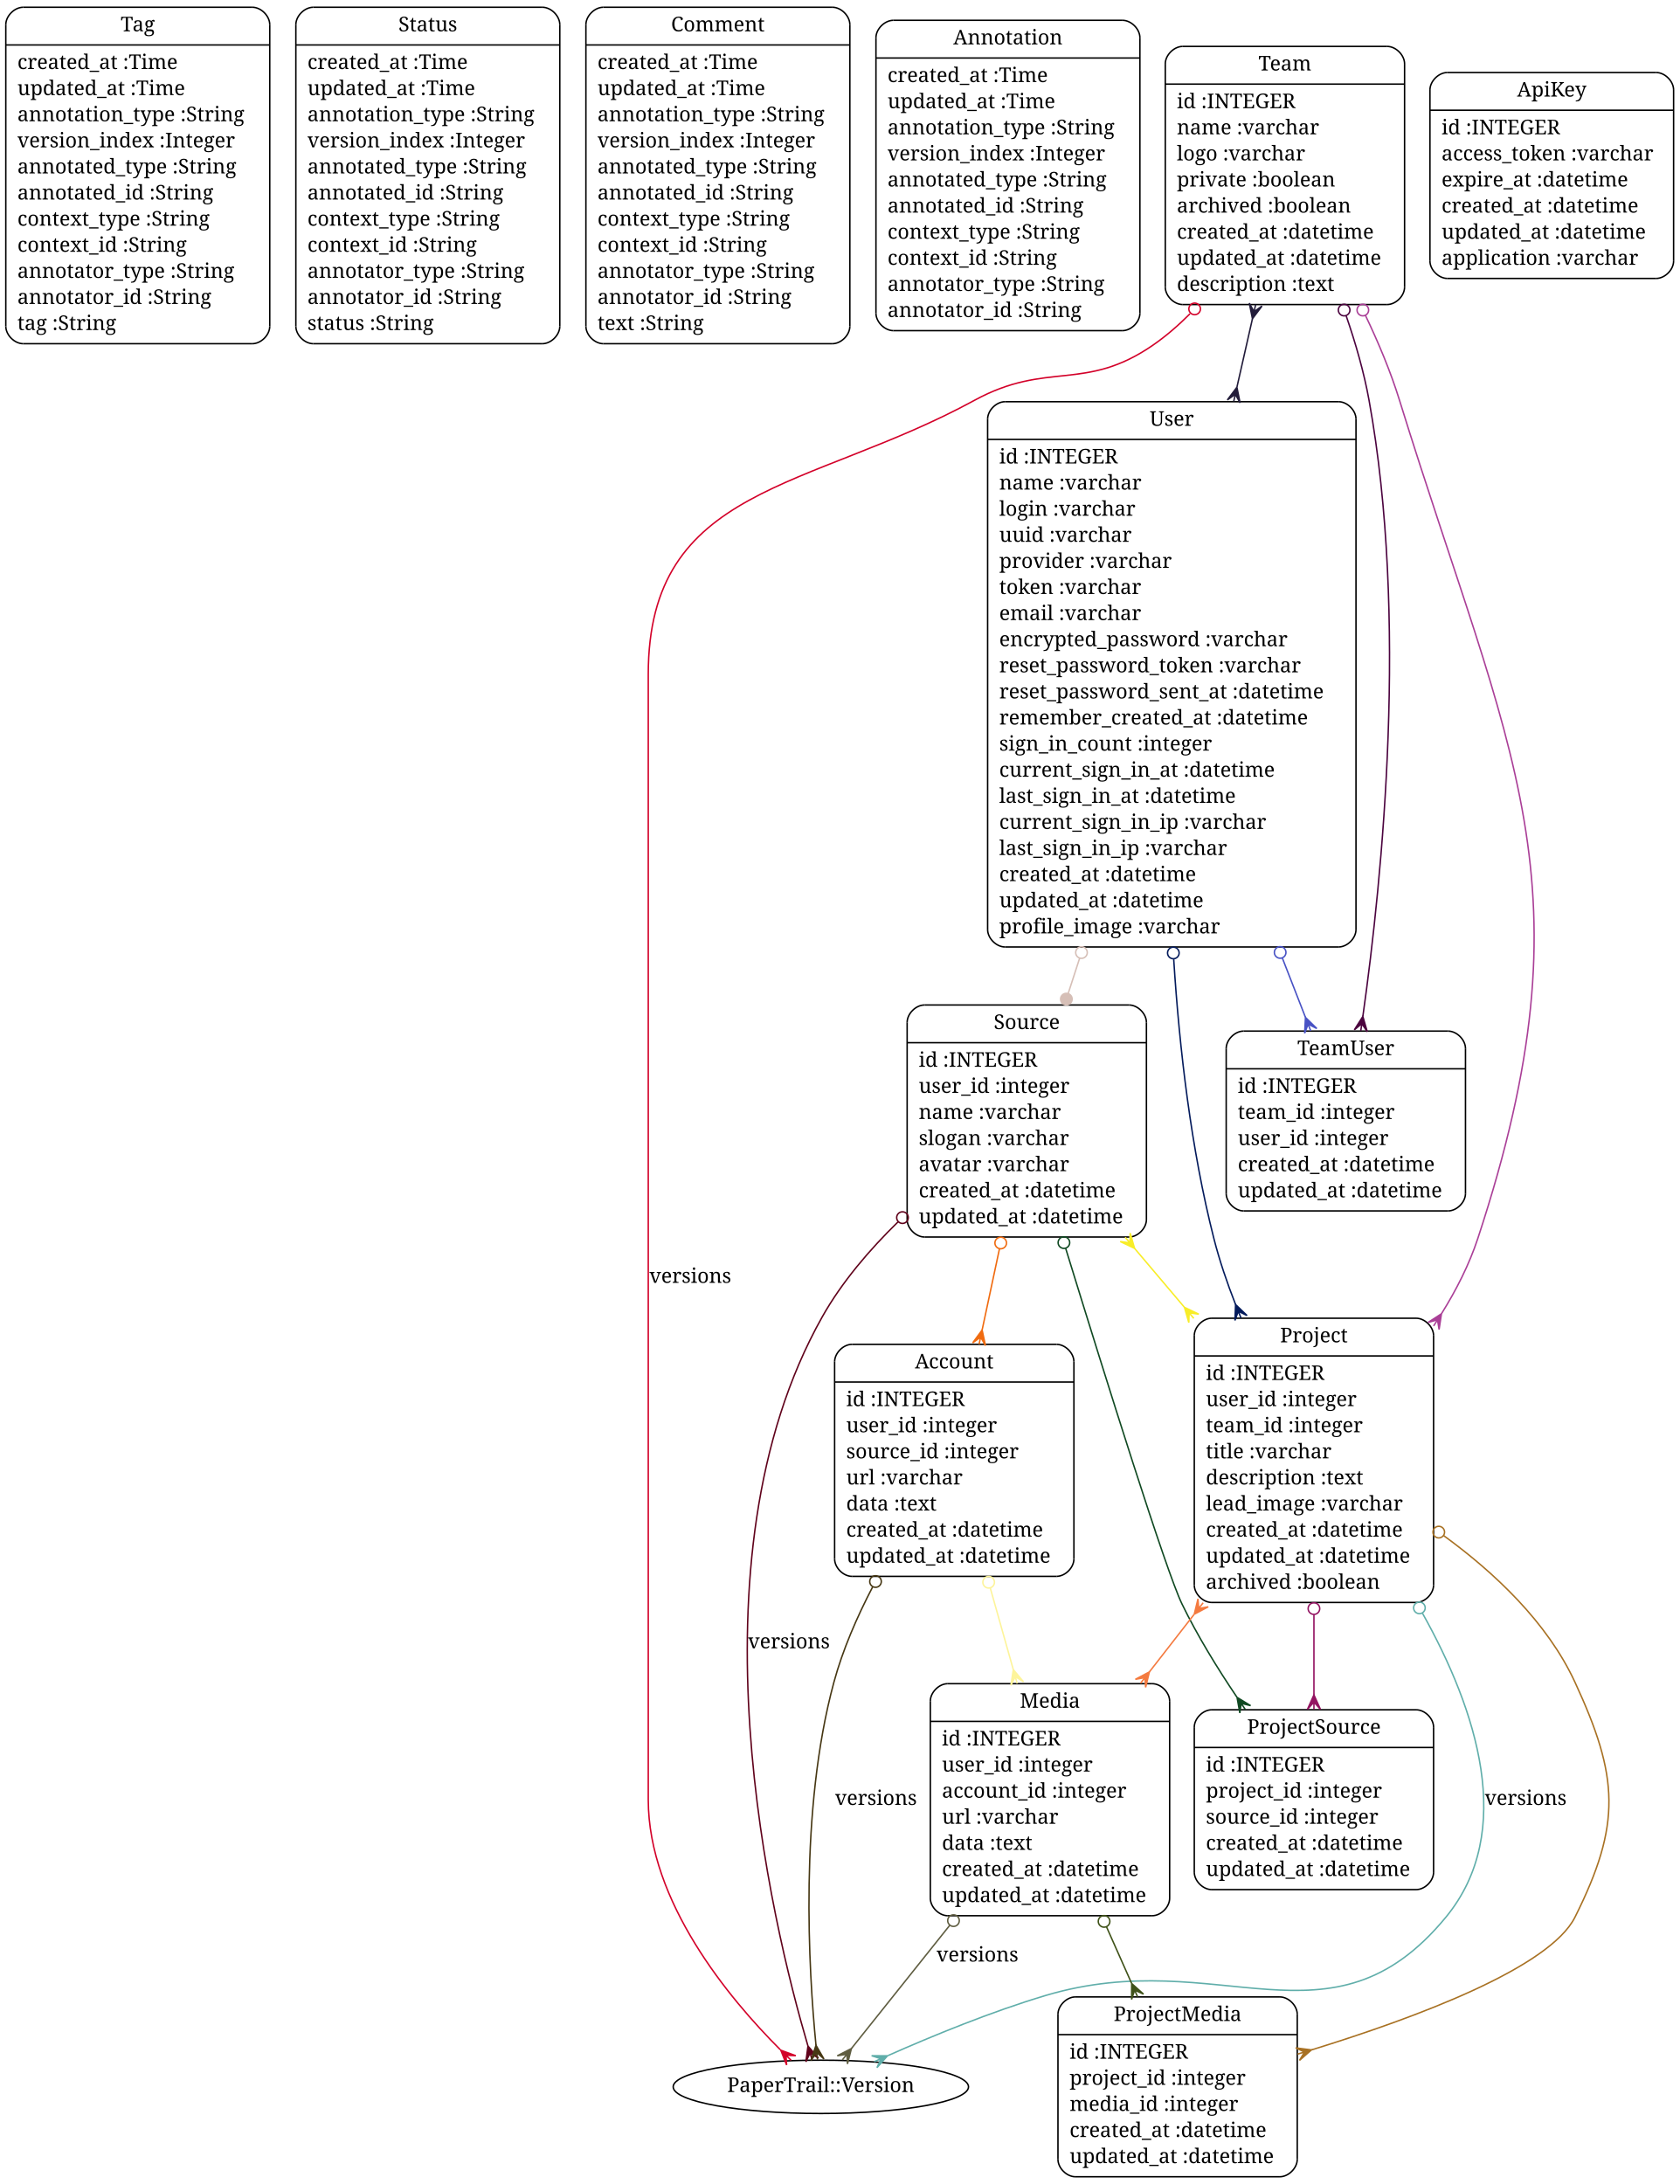
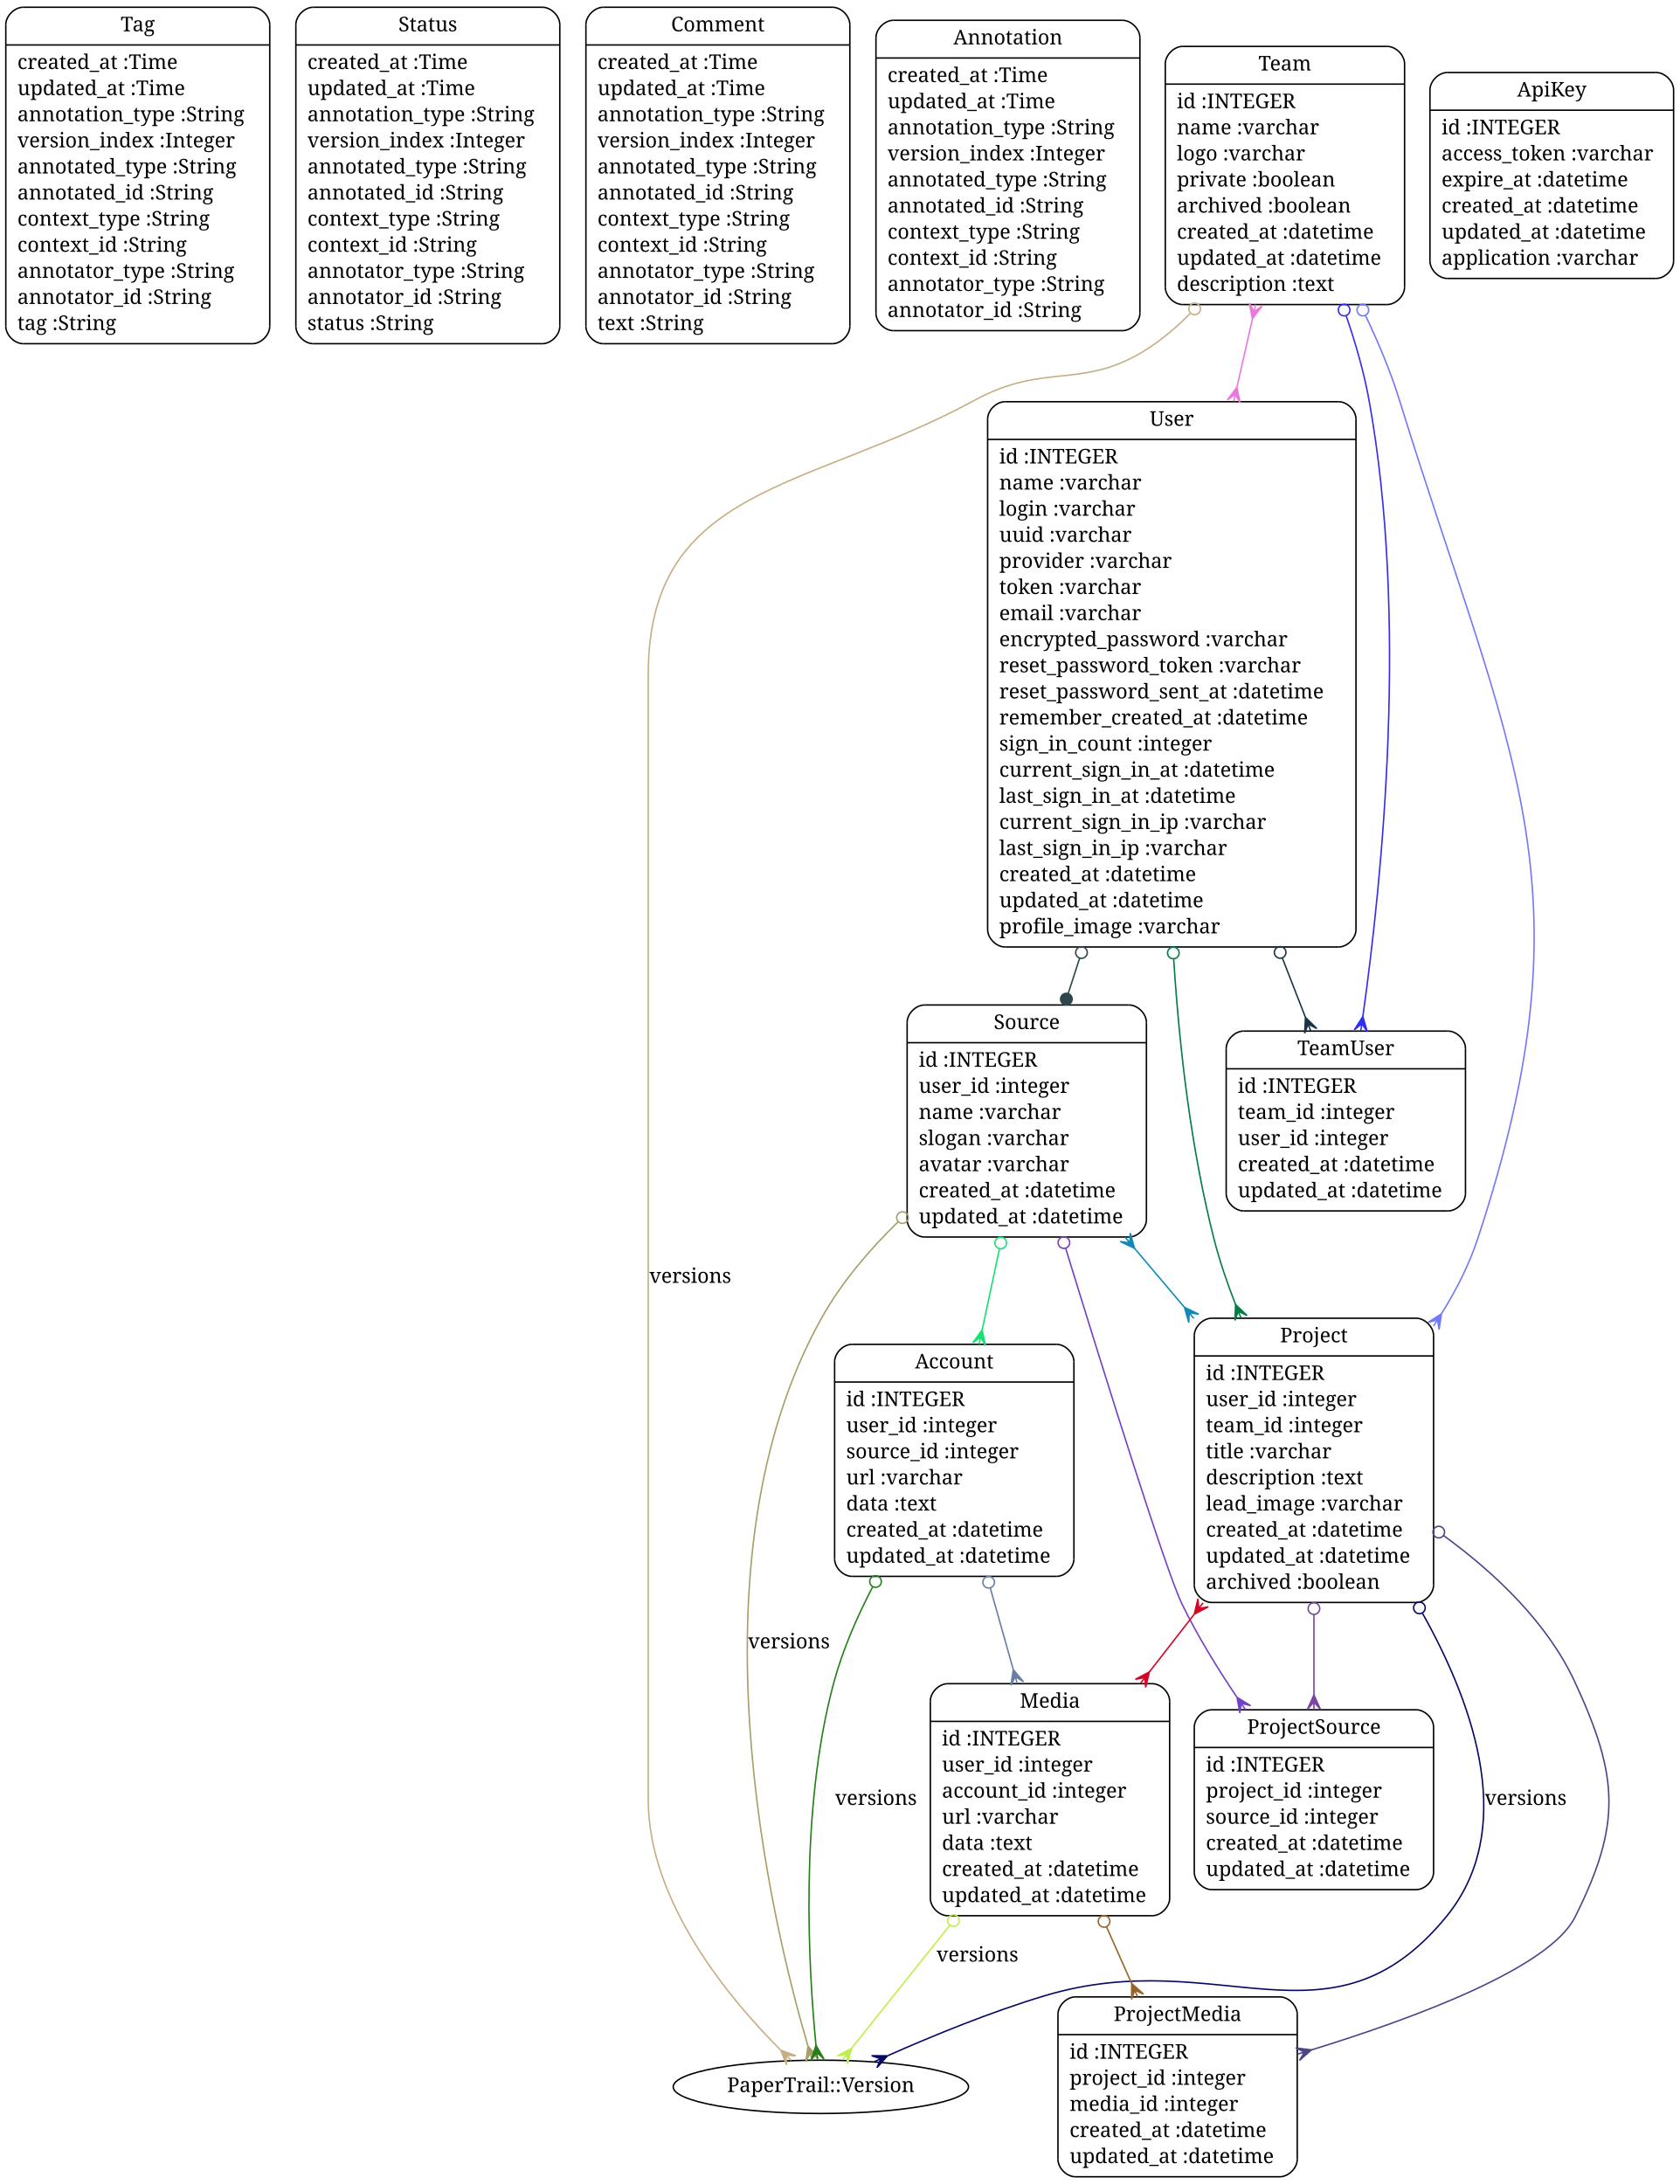
<svg xmlns="http://www.w3.org/2000/svg" width="1158pt" height="1506pt" viewBox="0.00 0.00 1158.00 1506.00">
  <g id="graph1" class="graph" transform="scale(1 1) rotate(0) translate(4 1502)">
    <polygon fill="none" stroke="none" points="-4,5 -4,-1502 1155,-1502 1155,5 -4,5" />
    <g id="node1" class="node">
      <polyline fill="none" stroke="black" points="12,-1265 170,-1265 " />
      <path fill="none" stroke="black" d="M170,-1265C176,-1265 182,-1271 182,-1277" />
      <polyline fill="none" stroke="black" points="182,-1277 182,-1485 " />
      <path fill="none" stroke="black" d="M182,-1485C182,-1491 176,-1497 170,-1497" />
      <polyline fill="none" stroke="black" points="170,-1497 12,-1497 " />
      <path fill="none" stroke="black" d="M12,-1497C6,-1497 0,-1491 0,-1485" />
      <polyline fill="none" stroke="black" points="0,-1485 0,-1277 " />
      <path fill="none" stroke="black" d="M0,-1277C0,-1271 6,-1265 12,-1265" />
      <text text-anchor="middle" x="91" y="-1480.4" font-family="Times Roman,serif" font-size="14.00">Tag</text>
      <polyline fill="none" stroke="black" points="0,-1471 182,-1471 " />
      <text text-anchor="start" x="8" y="-1454.4" font-family="Times Roman,serif" font-size="14.00">created_at :Time</text>
      <text text-anchor="start" x="8" y="-1436.4" font-family="Times Roman,serif" font-size="14.00">updated_at :Time</text>
      <text text-anchor="start" x="8" y="-1418.4" font-family="Times Roman,serif" font-size="14.00">annotation_type :String</text>
      <text text-anchor="start" x="8" y="-1400.4" font-family="Times Roman,serif" font-size="14.00">version_index :Integer</text>
      <text text-anchor="start" x="8" y="-1382.4" font-family="Times Roman,serif" font-size="14.00">annotated_type :String</text>
      <text text-anchor="start" x="8" y="-1364.4" font-family="Times Roman,serif" font-size="14.00">annotated_id :String</text>
      <text text-anchor="start" x="8" y="-1346.4" font-family="Times Roman,serif" font-size="14.00">context_type :String</text>
      <text text-anchor="start" x="8" y="-1328.4" font-family="Times Roman,serif" font-size="14.00">context_id :String</text>
      <text text-anchor="start" x="8" y="-1310.4" font-family="Times Roman,serif" font-size="14.00">annotator_type :String</text>
      <text text-anchor="start" x="8" y="-1292.4" font-family="Times Roman,serif" font-size="14.00">annotator_id :String</text>
      <text text-anchor="start" x="8" y="-1274.4" font-family="Times Roman,serif" font-size="14.00">tag :String</text>
    </g>
    <g id="node2" class="node">
      <polyline fill="none" stroke="black" points="212,-1265 370,-1265 " />
      <path fill="none" stroke="black" d="M370,-1265C376,-1265 382,-1271 382,-1277" />
      <polyline fill="none" stroke="black" points="382,-1277 382,-1485 " />
      <path fill="none" stroke="black" d="M382,-1485C382,-1491 376,-1497 370,-1497" />
      <polyline fill="none" stroke="black" points="370,-1497 212,-1497 " />
      <path fill="none" stroke="black" d="M212,-1497C206,-1497 200,-1491 200,-1485" />
      <polyline fill="none" stroke="black" points="200,-1485 200,-1277 " />
      <path fill="none" stroke="black" d="M200,-1277C200,-1271 206,-1265 212,-1265" />
      <text text-anchor="middle" x="291" y="-1480.4" font-family="Times Roman,serif" font-size="14.00">Status</text>
      <polyline fill="none" stroke="black" points="200,-1471 382,-1471 " />
      <text text-anchor="start" x="208" y="-1454.4" font-family="Times Roman,serif" font-size="14.00">created_at :Time</text>
      <text text-anchor="start" x="208" y="-1436.4" font-family="Times Roman,serif" font-size="14.00">updated_at :Time</text>
      <text text-anchor="start" x="208" y="-1418.4" font-family="Times Roman,serif" font-size="14.00">annotation_type :String</text>
      <text text-anchor="start" x="208" y="-1400.4" font-family="Times Roman,serif" font-size="14.00">version_index :Integer</text>
      <text text-anchor="start" x="208" y="-1382.4" font-family="Times Roman,serif" font-size="14.00">annotated_type :String</text>
      <text text-anchor="start" x="208" y="-1364.4" font-family="Times Roman,serif" font-size="14.00">annotated_id :String</text>
      <text text-anchor="start" x="208" y="-1346.4" font-family="Times Roman,serif" font-size="14.00">context_type :String</text>
      <text text-anchor="start" x="208" y="-1328.4" font-family="Times Roman,serif" font-size="14.00">context_id :String</text>
      <text text-anchor="start" x="208" y="-1310.4" font-family="Times Roman,serif" font-size="14.00">annotator_type :String</text>
      <text text-anchor="start" x="208" y="-1292.4" font-family="Times Roman,serif" font-size="14.00">annotator_id :String</text>
      <text text-anchor="start" x="208" y="-1274.4" font-family="Times Roman,serif" font-size="14.00">status :String</text>
    </g>
    <g id="node3" class="node">
      <polyline fill="none" stroke="black" points="412,-1265 570,-1265 " />
      <path fill="none" stroke="black" d="M570,-1265C576,-1265 582,-1271 582,-1277" />
      <polyline fill="none" stroke="black" points="582,-1277 582,-1485 " />
      <path fill="none" stroke="black" d="M582,-1485C582,-1491 576,-1497 570,-1497" />
      <polyline fill="none" stroke="black" points="570,-1497 412,-1497 " />
      <path fill="none" stroke="black" d="M412,-1497C406,-1497 400,-1491 400,-1485" />
      <polyline fill="none" stroke="black" points="400,-1485 400,-1277 " />
      <path fill="none" stroke="black" d="M400,-1277C400,-1271 406,-1265 412,-1265" />
      <text text-anchor="middle" x="491" y="-1480.4" font-family="Times Roman,serif" font-size="14.00">Comment</text>
      <polyline fill="none" stroke="black" points="400,-1471 582,-1471 " />
      <text text-anchor="start" x="408" y="-1454.4" font-family="Times Roman,serif" font-size="14.00">created_at :Time</text>
      <text text-anchor="start" x="408" y="-1436.4" font-family="Times Roman,serif" font-size="14.00">updated_at :Time</text>
      <text text-anchor="start" x="408" y="-1418.4" font-family="Times Roman,serif" font-size="14.00">annotation_type :String</text>
      <text text-anchor="start" x="408" y="-1400.4" font-family="Times Roman,serif" font-size="14.00">version_index :Integer</text>
      <text text-anchor="start" x="408" y="-1382.4" font-family="Times Roman,serif" font-size="14.00">annotated_type :String</text>
      <text text-anchor="start" x="408" y="-1364.4" font-family="Times Roman,serif" font-size="14.00">annotated_id :String</text>
      <text text-anchor="start" x="408" y="-1346.4" font-family="Times Roman,serif" font-size="14.00">context_type :String</text>
      <text text-anchor="start" x="408" y="-1328.4" font-family="Times Roman,serif" font-size="14.00">context_id :String</text>
      <text text-anchor="start" x="408" y="-1310.4" font-family="Times Roman,serif" font-size="14.00">annotator_type :String</text>
      <text text-anchor="start" x="408" y="-1292.4" font-family="Times Roman,serif" font-size="14.00">annotator_id :String</text>
      <text text-anchor="start" x="408" y="-1274.4" font-family="Times Roman,serif" font-size="14.00">text :String</text>
    </g>
    <g id="node4" class="node">
      <polyline fill="none" stroke="black" points="612,-1274 770,-1274 " />
      <path fill="none" stroke="black" d="M770,-1274C776,-1274 782,-1280 782,-1286" />
      <polyline fill="none" stroke="black" points="782,-1286 782,-1476 " />
      <path fill="none" stroke="black" d="M782,-1476C782,-1482 776,-1488 770,-1488" />
      <polyline fill="none" stroke="black" points="770,-1488 612,-1488 " />
      <path fill="none" stroke="black" d="M612,-1488C606,-1488 600,-1482 600,-1476" />
      <polyline fill="none" stroke="black" points="600,-1476 600,-1286 " />
      <path fill="none" stroke="black" d="M600,-1286C600,-1280 606,-1274 612,-1274" />
      <text text-anchor="middle" x="691" y="-1471.4" font-family="Times Roman,serif" font-size="14.00">Annotation</text>
      <polyline fill="none" stroke="black" points="600,-1462 782,-1462 " />
      <text text-anchor="start" x="608" y="-1445.4" font-family="Times Roman,serif" font-size="14.00">created_at :Time</text>
      <text text-anchor="start" x="608" y="-1427.4" font-family="Times Roman,serif" font-size="14.00">updated_at :Time</text>
      <text text-anchor="start" x="608" y="-1409.4" font-family="Times Roman,serif" font-size="14.00">annotation_type :String</text>
      <text text-anchor="start" x="608" y="-1391.4" font-family="Times Roman,serif" font-size="14.00">version_index :Integer</text>
      <text text-anchor="start" x="608" y="-1373.4" font-family="Times Roman,serif" font-size="14.00">annotated_type :String</text>
      <text text-anchor="start" x="608" y="-1355.4" font-family="Times Roman,serif" font-size="14.00">annotated_id :String</text>
      <text text-anchor="start" x="608" y="-1337.4" font-family="Times Roman,serif" font-size="14.00">context_type :String</text>
      <text text-anchor="start" x="608" y="-1319.4" font-family="Times Roman,serif" font-size="14.00">context_id :String</text>
      <text text-anchor="start" x="608" y="-1301.4" font-family="Times Roman,serif" font-size="14.00">annotator_type :String</text>
      <text text-anchor="start" x="608" y="-1283.4" font-family="Times Roman,serif" font-size="14.00">annotator_id :String</text>
    </g>
    <g id="node5" class="node">
      <polyline fill="none" stroke="black" points="633.5,-649 774.5,-649 " />
      <path fill="none" stroke="black" d="M774.5,-649C780.5,-649 786.5,-655 786.5,-661" />
      <polyline fill="none" stroke="black" points="786.5,-661 786.5,-797 " />
      <path fill="none" stroke="black" d="M786.5,-797C786.5,-803 780.5,-809 774.5,-809" />
      <polyline fill="none" stroke="black" points="774.5,-809 633.5,-809 " />
      <path fill="none" stroke="black" d="M633.5,-809C627.5,-809 621.5,-803 621.5,-797" />
      <polyline fill="none" stroke="black" points="621.5,-797 621.5,-661 " />
      <path fill="none" stroke="black" d="M621.5,-661C621.5,-655 627.5,-649 633.5,-649" />
      <text text-anchor="middle" x="704" y="-792.4" font-family="Times Roman,serif" font-size="14.00">Source</text>
      <polyline fill="none" stroke="black" points="621.5,-783 786.5,-783 " />
      <text text-anchor="start" x="629.5" y="-766.4" font-family="Times Roman,serif" font-size="14.00">id :INTEGER</text>
      <text text-anchor="start" x="629.5" y="-748.4" font-family="Times Roman,serif" font-size="14.00">user_id :integer</text>
      <text text-anchor="start" x="629.5" y="-730.4" font-family="Times Roman,serif" font-size="14.00">name :varchar</text>
      <text text-anchor="start" x="629.5" y="-712.4" font-family="Times Roman,serif" font-size="14.00">slogan :varchar</text>
      <text text-anchor="start" x="629.5" y="-694.4" font-family="Times Roman,serif" font-size="14.00">avatar :varchar</text>
      <text text-anchor="start" x="629.5" y="-676.4" font-family="Times Roman,serif" font-size="14.00">created_at :datetime</text>
      <text text-anchor="start" x="629.5" y="-658.4" font-family="Times Roman,serif" font-size="14.00">updated_at :datetime</text>
    </g>
    <g id="node7" class="node">
      <polyline fill="none" stroke="black" points="831.5,-199 972.5,-199 " />
      <path fill="none" stroke="black" d="M972.5,-199C978.5,-199 984.5,-205 984.5,-211" />
      <polyline fill="none" stroke="black" points="984.5,-211 984.5,-311 " />
      <path fill="none" stroke="black" d="M984.5,-311C984.5,-317 978.5,-323 972.5,-323" />
      <polyline fill="none" stroke="black" points="972.5,-323 831.5,-323 " />
      <path fill="none" stroke="black" d="M831.5,-323C825.5,-323 819.5,-317 819.5,-311" />
      <polyline fill="none" stroke="black" points="819.5,-311 819.5,-211 " />
      <path fill="none" stroke="black" d="M819.5,-211C819.5,-205 825.5,-199 831.5,-199" />
      <text text-anchor="middle" x="902" y="-306.4" font-family="Times Roman,serif" font-size="14.00">ProjectSource</text>
      <polyline fill="none" stroke="black" points="819.5,-297 984.5,-297 " />
      <text text-anchor="start" x="827.5" y="-280.4" font-family="Times Roman,serif" font-size="14.00">id :INTEGER</text>
      <text text-anchor="start" x="827.5" y="-262.4" font-family="Times Roman,serif" font-size="14.00">project_id :integer</text>
      <text text-anchor="start" x="827.5" y="-244.4" font-family="Times Roman,serif" font-size="14.00">source_id :integer</text>
      <text text-anchor="start" x="827.5" y="-226.4" font-family="Times Roman,serif" font-size="14.00">created_at :datetime</text>
      <text text-anchor="start" x="827.5" y="-208.4" font-family="Times Roman,serif" font-size="14.00">updated_at :datetime</text>
    </g>
    <g id="edge6" class="edge">
-       <path fill="none" stroke="#104922" d="M730.831,-641.129C758.801,-550.263 800.063,-418.525 811,-396 821.586,-374.197 835.291,-351.853 848.836,-331.778" />
-       <ellipse fill="none" stroke="#104922" cx="729.596" cy="-645.143" rx="4" ry="4" />
-       <polygon fill="#104922" stroke="#104922" points="848.976,-331.574 858.336,-325.862 851.799,-327.447 854.622,-323.321 854.622,-323.321 854.622,-323.321 851.799,-327.447 850.909,-320.78 848.976,-331.574 848.976,-331.574" />
+       <path fill="none" stroke="#7341c5" d="M730.831,-641.129C758.801,-550.263 800.063,-418.525 811,-396 821.586,-374.197 835.291,-351.853 848.836,-331.778" />
+       <ellipse fill="none" stroke="#7341c5" cx="729.596" cy="-645.143" rx="4" ry="4" />
+       <polygon fill="#7341c5" stroke="#7341c5" points="848.976,-331.574 858.336,-325.862 851.799,-327.447 854.622,-323.321 854.622,-323.321 854.622,-323.321 851.799,-327.447 850.909,-320.78 848.976,-331.574 848.976,-331.574" />
    </g>
    <g id="node8" class="node">
      <polyline fill="none" stroke="black" points="583.5,-415 724.5,-415 " />
      <path fill="none" stroke="black" d="M724.5,-415C730.5,-415 736.5,-421 736.5,-427" />
      <polyline fill="none" stroke="black" points="736.5,-427 736.5,-563 " />
      <path fill="none" stroke="black" d="M736.5,-563C736.5,-569 730.5,-575 724.5,-575" />
      <polyline fill="none" stroke="black" points="724.5,-575 583.5,-575 " />
      <path fill="none" stroke="black" d="M583.5,-575C577.5,-575 571.5,-569 571.5,-563" />
      <polyline fill="none" stroke="black" points="571.5,-563 571.5,-427 " />
      <path fill="none" stroke="black" d="M571.5,-427C571.5,-421 577.5,-415 583.5,-415" />
      <text text-anchor="middle" x="654" y="-558.4" font-family="Times Roman,serif" font-size="14.00">Account</text>
      <polyline fill="none" stroke="black" points="571.5,-549 736.5,-549 " />
      <text text-anchor="start" x="579.5" y="-532.4" font-family="Times Roman,serif" font-size="14.00">id :INTEGER</text>
      <text text-anchor="start" x="579.5" y="-514.4" font-family="Times Roman,serif" font-size="14.00">user_id :integer</text>
      <text text-anchor="start" x="579.5" y="-496.4" font-family="Times Roman,serif" font-size="14.00">source_id :integer</text>
      <text text-anchor="start" x="579.5" y="-478.4" font-family="Times Roman,serif" font-size="14.00">url :varchar</text>
      <text text-anchor="start" x="579.5" y="-460.4" font-family="Times Roman,serif" font-size="14.00">data :text</text>
      <text text-anchor="start" x="579.5" y="-442.4" font-family="Times Roman,serif" font-size="14.00">created_at :datetime</text>
      <text text-anchor="start" x="579.5" y="-424.4" font-family="Times Roman,serif" font-size="14.00">updated_at :datetime</text>
    </g>
    <g id="edge4" class="edge">
-       <path fill="none" stroke="#f06b10" d="M685.177,-640.908C681.264,-622.597 677.136,-603.278 673.21,-584.902" />
-       <ellipse fill="none" stroke="#f06b10" cx="686.027" cy="-644.886" rx="4" ry="4" />
-       <polygon fill="#f06b10" stroke="#f06b10" points="673.204,-584.877 675.515,-574.157 672.16,-579.987 671.115,-575.097 671.115,-575.097 671.115,-575.097 672.16,-579.987 666.714,-576.038 673.204,-584.877 673.204,-584.877" />
+       <path fill="none" stroke="#14e372" d="M685.177,-640.908C681.264,-622.597 677.136,-603.278 673.21,-584.902" />
+       <ellipse fill="none" stroke="#14e372" cx="686.027" cy="-644.886" rx="4" ry="4" />
+       <polygon fill="#14e372" stroke="#14e372" points="673.204,-584.877 675.515,-574.157 672.16,-579.987 671.115,-575.097 671.115,-575.097 671.115,-575.097 672.16,-579.987 666.714,-576.038 673.204,-584.877 673.204,-584.877" />
    </g>
    <g id="node9" class="node">
      <polyline fill="none" stroke="black" points="831.5,-397 972.5,-397 " />
      <path fill="none" stroke="black" d="M972.5,-397C978.5,-397 984.5,-403 984.5,-409" />
      <polyline fill="none" stroke="black" points="984.5,-409 984.5,-581 " />
      <path fill="none" stroke="black" d="M984.5,-581C984.5,-587 978.5,-593 972.5,-593" />
      <polyline fill="none" stroke="black" points="972.5,-593 831.5,-593 " />
      <path fill="none" stroke="black" d="M831.5,-593C825.5,-593 819.5,-587 819.5,-581" />
      <polyline fill="none" stroke="black" points="819.5,-581 819.5,-409 " />
      <path fill="none" stroke="black" d="M819.5,-409C819.5,-403 825.5,-397 831.5,-397" />
      <text text-anchor="middle" x="902" y="-576.4" font-family="Times Roman,serif" font-size="14.00">Project</text>
      <polyline fill="none" stroke="black" points="819.5,-567 984.5,-567 " />
      <text text-anchor="start" x="827.5" y="-550.4" font-family="Times Roman,serif" font-size="14.00">id :INTEGER</text>
      <text text-anchor="start" x="827.5" y="-532.4" font-family="Times Roman,serif" font-size="14.00">user_id :integer</text>
      <text text-anchor="start" x="827.5" y="-514.4" font-family="Times Roman,serif" font-size="14.00">team_id :integer</text>
      <text text-anchor="start" x="827.5" y="-496.4" font-family="Times Roman,serif" font-size="14.00">title :varchar</text>
      <text text-anchor="start" x="827.5" y="-478.4" font-family="Times Roman,serif" font-size="14.00">description :text</text>
      <text text-anchor="start" x="827.5" y="-460.4" font-family="Times Roman,serif" font-size="14.00">lead_image :varchar</text>
      <text text-anchor="start" x="827.5" y="-442.4" font-family="Times Roman,serif" font-size="14.00">created_at :datetime</text>
      <text text-anchor="start" x="827.5" y="-424.4" font-family="Times Roman,serif" font-size="14.00">updated_at :datetime</text>
      <text text-anchor="start" x="827.5" y="-406.4" font-family="Times Roman,serif" font-size="14.00">archived :boolean</text>
    </g>
    <g id="edge8" class="edge">
-       <path fill="none" stroke="#f8ed28" d="M778.347,-641.136C789.481,-627.977 801.06,-614.292 812.47,-600.808" />
-       <polygon fill="#f8ed28" stroke="#f8ed28" points="778.323,-641.164 768.428,-645.891 775.093,-644.981 771.863,-648.798 771.863,-648.798 771.863,-648.798 775.093,-644.981 775.299,-651.705 778.323,-641.164 778.323,-641.164" />
-       <polygon fill="#f8ed28" stroke="#f8ed28" points="812.705,-600.531 822.599,-595.804 815.934,-596.714 819.164,-592.897 819.164,-592.897 819.164,-592.897 815.934,-596.714 815.729,-589.99 812.705,-600.531 812.705,-600.531" />
+       <path fill="none" stroke="#118ab7" d="M778.347,-641.136C789.481,-627.977 801.06,-614.292 812.47,-600.808" />
+       <polygon fill="#118ab7" stroke="#118ab7" points="778.323,-641.164 768.428,-645.891 775.093,-644.981 771.863,-648.798 771.863,-648.798 771.863,-648.798 775.093,-644.981 775.299,-651.705 778.323,-641.164 778.323,-641.164" />
+       <polygon fill="#118ab7" stroke="#118ab7" points="812.705,-600.531 822.599,-595.804 815.934,-596.714 819.164,-592.897 819.164,-592.897 819.164,-592.897 815.934,-596.714 815.729,-589.99 812.705,-600.531 812.705,-600.531" />
    </g>
    <g id="node16" class="node">
      <ellipse fill="none" stroke="black" cx="562" cy="-63" rx="101.823" ry="18.385" />
      <text text-anchor="middle" x="562" y="-59.4" font-family="Times Roman,serif" font-size="14.00">PaperTrail::Version</text>
    </g>
    <g id="edge2" class="edge">
-       <path fill="none" stroke="#60021b" d="M615.302,-659.528C595.534,-640.219 576.471,-617.92 563,-594 467.777,-424.917 528.473,-174.882 553.058,-91.339" />
-       <ellipse fill="none" stroke="#60021b" cx="618.285" cy="-662.388" rx="4" ry="4" />
-       <polygon fill="#60021b" stroke="#60021b" points="553.121,-91.129 560.309,-82.848 554.56,-86.341 556,-81.553 556,-81.553 556,-81.553 554.56,-86.341 551.69,-80.257 553.121,-91.129 553.121,-91.129" />
+       <path fill="none" stroke="#a69f69" d="M615.302,-659.528C595.534,-640.219 576.471,-617.92 563,-594 467.777,-424.917 528.473,-174.882 553.058,-91.339" />
+       <ellipse fill="none" stroke="#a69f69" cx="618.285" cy="-662.388" rx="4" ry="4" />
+       <polygon fill="#a69f69" stroke="#a69f69" points="553.121,-91.129 560.309,-82.848 554.56,-86.341 556,-81.553 556,-81.553 556,-81.553 554.56,-86.341 551.69,-80.257 553.121,-91.129 553.121,-91.129" />
      <text text-anchor="middle" x="540" y="-365.4" font-family="Times Roman,serif" font-size="14.00">versions</text>
    </g>
    <g id="node6" class="node">
      <polyline fill="none" stroke="black" points="811.5,-1292 952.5,-1292 " />
      <path fill="none" stroke="black" d="M952.5,-1292C958.5,-1292 964.5,-1298 964.5,-1304" />
      <polyline fill="none" stroke="black" points="964.5,-1304 964.5,-1458 " />
      <path fill="none" stroke="black" d="M964.5,-1458C964.5,-1464 958.5,-1470 952.5,-1470" />
      <polyline fill="none" stroke="black" points="952.5,-1470 811.5,-1470 " />
      <path fill="none" stroke="black" d="M811.5,-1470C805.5,-1470 799.5,-1464 799.5,-1458" />
      <polyline fill="none" stroke="black" points="799.5,-1458 799.5,-1304 " />
      <path fill="none" stroke="black" d="M799.5,-1304C799.5,-1298 805.5,-1292 811.5,-1292" />
      <text text-anchor="middle" x="882" y="-1453.4" font-family="Times Roman,serif" font-size="14.00">Team</text>
      <polyline fill="none" stroke="black" points="799.5,-1444 964.5,-1444 " />
      <text text-anchor="start" x="807.5" y="-1427.4" font-family="Times Roman,serif" font-size="14.00">id :INTEGER</text>
      <text text-anchor="start" x="807.5" y="-1409.4" font-family="Times Roman,serif" font-size="14.00">name :varchar</text>
      <text text-anchor="start" x="807.5" y="-1391.4" font-family="Times Roman,serif" font-size="14.00">logo :varchar</text>
      <text text-anchor="start" x="807.5" y="-1373.4" font-family="Times Roman,serif" font-size="14.00">private :boolean</text>
      <text text-anchor="start" x="807.5" y="-1355.4" font-family="Times Roman,serif" font-size="14.00">archived :boolean</text>
      <text text-anchor="start" x="807.5" y="-1337.4" font-family="Times Roman,serif" font-size="14.00">created_at :datetime</text>
      <text text-anchor="start" x="807.5" y="-1319.4" font-family="Times Roman,serif" font-size="14.00">updated_at :datetime</text>
      <text text-anchor="start" x="807.5" y="-1301.4" font-family="Times Roman,serif" font-size="14.00">description :text</text>
    </g>
    <g id="edge12" class="edge">
-       <path fill="none" stroke="#aa3f97" d="M937.479,-1284.6C946.546,-1265.65 954.941,-1245.57 961,-1226 1037.3,-979.533 1095.69,-893.066 1015,-648 1009.11,-630.105 1000.23,-612.586 989.988,-596.166" />
-       <ellipse fill="none" stroke="#aa3f97" cx="935.724" cy="-1288.21" rx="4" ry="4" />
-       <polygon fill="#aa3f97" stroke="#aa3f97" points="989.937,-596.086 988.299,-585.244 987.227,-591.885 984.517,-587.683 984.517,-587.683 984.517,-587.683 987.227,-591.885 980.735,-590.122 989.937,-596.086 989.937,-596.086" />
+       <path fill="none" stroke="#7179f9" d="M937.479,-1284.6C946.546,-1265.65 954.941,-1245.57 961,-1226 1037.3,-979.533 1095.69,-893.066 1015,-648 1009.11,-630.105 1000.23,-612.586 989.988,-596.166" />
+       <ellipse fill="none" stroke="#7179f9" cx="935.724" cy="-1288.21" rx="4" ry="4" />
+       <polygon fill="#7179f9" stroke="#7179f9" points="989.937,-596.086 988.299,-585.244 987.227,-591.885 984.517,-587.683 984.517,-587.683 984.517,-587.683 987.227,-591.885 980.735,-590.122 989.937,-596.086 989.937,-596.086" />
    </g>
    <g id="node10" class="node">
      <polyline fill="none" stroke="black" points="853.5,-667 994.5,-667 " />
      <path fill="none" stroke="black" d="M994.5,-667C1000.5,-667 1006.5,-673 1006.5,-679" />
      <polyline fill="none" stroke="black" points="1006.5,-679 1006.5,-779 " />
      <path fill="none" stroke="black" d="M1006.5,-779C1006.5,-785 1000.5,-791 994.5,-791" />
      <polyline fill="none" stroke="black" points="994.5,-791 853.5,-791 " />
      <path fill="none" stroke="black" d="M853.5,-791C847.5,-791 841.5,-785 841.5,-779" />
      <polyline fill="none" stroke="black" points="841.5,-779 841.5,-679 " />
      <path fill="none" stroke="black" d="M841.5,-679C841.5,-673 847.5,-667 853.5,-667" />
      <text text-anchor="middle" x="924" y="-774.4" font-family="Times Roman,serif" font-size="14.00">TeamUser</text>
      <polyline fill="none" stroke="black" points="841.5,-765 1006.5,-765 " />
      <text text-anchor="start" x="849.5" y="-748.4" font-family="Times Roman,serif" font-size="14.00">id :INTEGER</text>
      <text text-anchor="start" x="849.5" y="-730.4" font-family="Times Roman,serif" font-size="14.00">team_id :integer</text>
      <text text-anchor="start" x="849.5" y="-712.4" font-family="Times Roman,serif" font-size="14.00">user_id :integer</text>
      <text text-anchor="start" x="849.5" y="-694.4" font-family="Times Roman,serif" font-size="14.00">created_at :datetime</text>
      <text text-anchor="start" x="849.5" y="-676.4" font-family="Times Roman,serif" font-size="14.00">updated_at :datetime</text>
    </g>
    <g id="edge14" class="edge">
-       <path fill="none" stroke="#4c043f" d="M924.235,-1284.2C930.778,-1265.24 936.515,-1245.26 940,-1226 966.986,-1076.88 949.441,-898.584 935.746,-801.236" />
-       <ellipse fill="none" stroke="#4c043f" cx="922.821" cy="-1288.2" rx="4" ry="4" />
-       <polygon fill="#4c043f" stroke="#4c043f" points="935.728,-801.109 938.763,-790.571 935.018,-796.159 934.309,-791.21 934.309,-791.21 934.309,-791.21 935.018,-796.159 929.854,-791.848 935.728,-801.109 935.728,-801.109" />
+       <path fill="none" stroke="#322df0" d="M924.235,-1284.2C930.778,-1265.24 936.515,-1245.26 940,-1226 966.986,-1076.88 949.441,-898.584 935.746,-801.236" />
+       <ellipse fill="none" stroke="#322df0" cx="922.821" cy="-1288.2" rx="4" ry="4" />
+       <polygon fill="#322df0" stroke="#322df0" points="935.728,-801.109 938.763,-790.571 935.018,-796.159 934.309,-791.21 934.309,-791.21 934.309,-791.21 935.018,-796.159 929.854,-791.848 935.728,-801.109 935.728,-801.109" />
    </g>
    <g id="node13" class="node">
      <polyline fill="none" stroke="black" points="689,-849 919,-849 " />
      <path fill="none" stroke="black" d="M919,-849C925,-849 931,-855 931,-861" />
      <polyline fill="none" stroke="black" points="931,-861 931,-1213 " />
      <path fill="none" stroke="black" d="M931,-1213C931,-1219 925,-1225 919,-1225" />
      <polyline fill="none" stroke="black" points="919,-1225 689,-1225 " />
      <path fill="none" stroke="black" d="M689,-1225C683,-1225 677,-1219 677,-1213" />
      <polyline fill="none" stroke="black" points="677,-1213 677,-861 " />
      <path fill="none" stroke="black" d="M677,-861C677,-855 683,-849 689,-849" />
      <text text-anchor="middle" x="804" y="-1208.4" font-family="Times Roman,serif" font-size="14.00">User</text>
      <polyline fill="none" stroke="black" points="677,-1199 931,-1199 " />
      <text text-anchor="start" x="685" y="-1182.4" font-family="Times Roman,serif" font-size="14.00">id :INTEGER</text>
      <text text-anchor="start" x="685" y="-1164.4" font-family="Times Roman,serif" font-size="14.00">name :varchar</text>
      <text text-anchor="start" x="685" y="-1146.4" font-family="Times Roman,serif" font-size="14.00">login :varchar</text>
      <text text-anchor="start" x="685" y="-1128.4" font-family="Times Roman,serif" font-size="14.00">uuid :varchar</text>
      <text text-anchor="start" x="685" y="-1110.4" font-family="Times Roman,serif" font-size="14.00">provider :varchar</text>
      <text text-anchor="start" x="685" y="-1092.4" font-family="Times Roman,serif" font-size="14.00">token :varchar</text>
      <text text-anchor="start" x="685" y="-1074.4" font-family="Times Roman,serif" font-size="14.00">email :varchar</text>
      <text text-anchor="start" x="685" y="-1056.4" font-family="Times Roman,serif" font-size="14.00">encrypted_password :varchar</text>
      <text text-anchor="start" x="685" y="-1038.4" font-family="Times Roman,serif" font-size="14.00">reset_password_token :varchar</text>
      <text text-anchor="start" x="685" y="-1020.4" font-family="Times Roman,serif" font-size="14.00">reset_password_sent_at :datetime</text>
      <text text-anchor="start" x="685" y="-1002.4" font-family="Times Roman,serif" font-size="14.00">remember_created_at :datetime</text>
      <text text-anchor="start" x="685" y="-984.4" font-family="Times Roman,serif" font-size="14.00">sign_in_count :integer</text>
      <text text-anchor="start" x="685" y="-966.4" font-family="Times Roman,serif" font-size="14.00">current_sign_in_at :datetime</text>
      <text text-anchor="start" x="685" y="-948.4" font-family="Times Roman,serif" font-size="14.00">last_sign_in_at :datetime</text>
      <text text-anchor="start" x="685" y="-930.4" font-family="Times Roman,serif" font-size="14.00">current_sign_in_ip :varchar</text>
      <text text-anchor="start" x="685" y="-912.4" font-family="Times Roman,serif" font-size="14.00">last_sign_in_ip :varchar</text>
      <text text-anchor="start" x="685" y="-894.4" font-family="Times Roman,serif" font-size="14.00">created_at :datetime</text>
      <text text-anchor="start" x="685" y="-876.4" font-family="Times Roman,serif" font-size="14.00">updated_at :datetime</text>
      <text text-anchor="start" x="685" y="-858.4" font-family="Times Roman,serif" font-size="14.00">profile_image :varchar</text>
    </g>
    <g id="edge16" class="edge">
-       <path fill="none" stroke="#221c3a" d="M859.578,-1282.11C856.2,-1267.21 852.618,-1251.42 848.964,-1235.3" />
-       <polygon fill="#221c3a" stroke="#221c3a" points="859.6,-1282.21 857.423,-1292.96 860.706,-1287.09 861.812,-1291.96 861.812,-1291.96 861.812,-1291.96 860.706,-1287.09 866.2,-1290.97 859.6,-1282.21 859.6,-1282.21" />
-       <polygon fill="#221c3a" stroke="#221c3a" points="848.893,-1234.99 851.07,-1224.24 847.787,-1230.11 846.682,-1225.24 846.682,-1225.24 846.682,-1225.24 847.787,-1230.11 842.293,-1226.23 848.893,-1234.99 848.893,-1234.99" />
+       <path fill="none" stroke="#e97adc" d="M859.578,-1282.11C856.2,-1267.21 852.618,-1251.42 848.964,-1235.3" />
+       <polygon fill="#e97adc" stroke="#e97adc" points="859.6,-1282.21 857.423,-1292.96 860.706,-1287.09 861.812,-1291.96 861.812,-1291.96 861.812,-1291.96 860.706,-1287.09 866.2,-1290.97 859.6,-1282.21 859.6,-1282.21" />
+       <polygon fill="#e97adc" stroke="#e97adc" points="848.893,-1234.99 851.07,-1224.24 847.787,-1230.11 846.682,-1225.24 846.682,-1225.24 846.682,-1225.24 847.787,-1230.11 842.293,-1226.23 848.893,-1234.99 848.893,-1234.99" />
    </g>
    <g id="edge10" class="edge">
-       <path fill="none" stroke="#d30129" d="M816.54,-1285.65C808.568,-1277.64 800.025,-1270.24 791,-1264 743.93,-1231.47 718.235,-1253.39 668,-1226 553.336,-1163.49 443,-1167.6 443,-1037 443,-1037 443,-1037 443,-261 443,-190.716 498.765,-123.873 533.947,-88.696" />
-       <ellipse fill="none" stroke="#d30129" cx="819.752" cy="-1289" rx="4" ry="4" />
-       <polygon fill="#d30129" stroke="#d30129" points="534.392,-88.26 544.689,-84.488 537.968,-84.765 541.543,-81.27 541.543,-81.27 541.543,-81.27 537.968,-84.765 538.397,-78.052 534.392,-88.26 534.392,-88.26" />
+       <path fill="none" stroke="#c6ae84" d="M816.54,-1285.65C808.568,-1277.64 800.025,-1270.24 791,-1264 743.93,-1231.47 718.235,-1253.39 668,-1226 553.336,-1163.49 443,-1167.6 443,-1037 443,-1037 443,-1037 443,-261 443,-190.716 498.765,-123.873 533.947,-88.696" />
+       <ellipse fill="none" stroke="#c6ae84" cx="819.752" cy="-1289" rx="4" ry="4" />
+       <polygon fill="#c6ae84" stroke="#c6ae84" points="534.392,-88.26 544.689,-84.488 537.968,-84.765 541.543,-81.27 541.543,-81.27 541.543,-81.27 537.968,-84.765 538.397,-78.052 534.392,-88.26 534.392,-88.26" />
      <text text-anchor="middle" x="472" y="-617.4" font-family="Times Roman,serif" font-size="14.00">versions</text>
    </g>
    <g id="node12" class="node">
      <polyline fill="none" stroke="black" points="649.5,-181 790.5,-181 " />
      <path fill="none" stroke="black" d="M790.5,-181C796.5,-181 802.5,-187 802.5,-193" />
      <polyline fill="none" stroke="black" points="802.5,-193 802.5,-329 " />
      <path fill="none" stroke="black" d="M802.5,-329C802.5,-335 796.5,-341 790.5,-341" />
      <polyline fill="none" stroke="black" points="790.5,-341 649.5,-341 " />
      <path fill="none" stroke="black" d="M649.5,-341C643.5,-341 637.5,-335 637.5,-329" />
      <polyline fill="none" stroke="black" points="637.5,-329 637.5,-193 " />
      <path fill="none" stroke="black" d="M637.5,-193C637.5,-187 643.5,-181 649.5,-181" />
      <text text-anchor="middle" x="720" y="-324.4" font-family="Times Roman,serif" font-size="14.00">Media</text>
      <polyline fill="none" stroke="black" points="637.5,-315 802.5,-315 " />
      <text text-anchor="start" x="645.5" y="-298.4" font-family="Times Roman,serif" font-size="14.00">id :INTEGER</text>
      <text text-anchor="start" x="645.5" y="-280.4" font-family="Times Roman,serif" font-size="14.00">user_id :integer</text>
      <text text-anchor="start" x="645.5" y="-262.4" font-family="Times Roman,serif" font-size="14.00">account_id :integer</text>
      <text text-anchor="start" x="645.5" y="-244.4" font-family="Times Roman,serif" font-size="14.00">url :varchar</text>
      <text text-anchor="start" x="645.5" y="-226.4" font-family="Times Roman,serif" font-size="14.00">data :text</text>
      <text text-anchor="start" x="645.5" y="-208.4" font-family="Times Roman,serif" font-size="14.00">created_at :datetime</text>
      <text text-anchor="start" x="645.5" y="-190.4" font-family="Times Roman,serif" font-size="14.00">updated_at :datetime</text>
    </g>
    <g id="edge20" class="edge">
-       <path fill="none" stroke="#fdf49b" d="M678.846,-406.908C684.011,-388.597 689.46,-369.278 694.643,-350.902" />
-       <ellipse fill="none" stroke="#fdf49b" cx="677.707" cy="-410.948" rx="4" ry="4" />
-       <polygon fill="#fdf49b" stroke="#fdf49b" points="694.694,-350.722 701.739,-342.319 696.051,-345.91 697.408,-341.097 697.408,-341.097 697.408,-341.097 696.051,-345.91 693.077,-339.876 694.694,-350.722 694.694,-350.722" />
+       <path fill="none" stroke="#697da5" d="M678.846,-406.908C684.011,-388.597 689.46,-369.278 694.643,-350.902" />
+       <ellipse fill="none" stroke="#697da5" cx="677.707" cy="-410.948" rx="4" ry="4" />
+       <polygon fill="#697da5" stroke="#697da5" points="694.694,-350.722 701.739,-342.319 696.051,-345.91 697.408,-341.097 697.408,-341.097 697.408,-341.097 696.051,-345.91 693.077,-339.876 694.694,-350.722 694.694,-350.722" />
    </g>
    <g id="edge18" class="edge">
-       <path fill="none" stroke="#463713" d="M597.717,-407.718C586.887,-386.943 577.046,-364.308 571,-342 546.976,-253.351 553.59,-143.049 558.645,-91.739" />
-       <ellipse fill="none" stroke="#463713" cx="599.705" cy="-411.454" rx="4" ry="4" />
-       <polygon fill="#463713" stroke="#463713" points="558.653,-91.66 564.164,-82.18 559.171,-86.687 559.689,-81.714 559.689,-81.714 559.689,-81.714 559.171,-86.687 555.213,-81.248 558.653,-91.66 558.653,-91.66" />
+       <path fill="none" stroke="#257f19" d="M597.717,-407.718C586.887,-386.943 577.046,-364.308 571,-342 546.976,-253.351 553.59,-143.049 558.645,-91.739" />
+       <ellipse fill="none" stroke="#257f19" cx="599.705" cy="-411.454" rx="4" ry="4" />
+       <polygon fill="#257f19" stroke="#257f19" points="558.653,-91.66 564.164,-82.18 559.171,-86.687 559.689,-81.714 559.689,-81.714 559.689,-81.714 559.171,-86.687 555.213,-81.248 558.653,-91.66 558.653,-91.66" />
      <text text-anchor="middle" x="600" y="-257.4" font-family="Times Roman,serif" font-size="14.00">versions</text>
    </g>
    <g id="edge24" class="edge">
-       <path fill="none" stroke="#931361" d="M902,-388.578C902,-369.899 902,-350.859 902,-333.38" />
-       <ellipse fill="none" stroke="#931361" cx="902" cy="-392.78" rx="4" ry="4" />
-       <polygon fill="#931361" stroke="#931361" points="902,-333.285 906.5,-323.285 902,-328.285 902,-323.285 902,-323.285 902,-323.285 902,-328.285 897.5,-323.285 902,-333.285 902,-333.285" />
+       <path fill="none" stroke="#7a44a4" d="M902,-388.578C902,-369.899 902,-350.859 902,-333.38" />
+       <ellipse fill="none" stroke="#7a44a4" cx="902" cy="-392.78" rx="4" ry="4" />
+       <polygon fill="#7a44a4" stroke="#7a44a4" points="902,-333.285 906.5,-323.285 902,-328.285 902,-323.285 902,-323.285 902,-323.285 902,-328.285 897.5,-323.285 902,-333.285 902,-333.285" />
    </g>
    <g id="node11" class="node">
      <polyline fill="none" stroke="black" points="737.5,-1 878.5,-1 " />
      <path fill="none" stroke="black" d="M878.5,-1C884.5,-1 890.5,-7 890.5,-13" />
      <polyline fill="none" stroke="black" points="890.5,-13 890.5,-113 " />
      <path fill="none" stroke="black" d="M890.5,-113C890.5,-119 884.5,-125 878.5,-125" />
      <polyline fill="none" stroke="black" points="878.5,-125 737.5,-125 " />
      <path fill="none" stroke="black" d="M737.5,-125C731.5,-125 725.5,-119 725.5,-113" />
      <polyline fill="none" stroke="black" points="725.5,-113 725.5,-13 " />
      <path fill="none" stroke="black" d="M725.5,-13C725.5,-7 731.5,-1 737.5,-1" />
      <text text-anchor="middle" x="808" y="-108.4" font-family="Times Roman,serif" font-size="14.00">ProjectMedia</text>
      <polyline fill="none" stroke="black" points="725.5,-99 890.5,-99 " />
      <text text-anchor="start" x="733.5" y="-82.4" font-family="Times Roman,serif" font-size="14.00">id :INTEGER</text>
      <text text-anchor="start" x="733.5" y="-64.4" font-family="Times Roman,serif" font-size="14.00">project_id :integer</text>
      <text text-anchor="start" x="733.5" y="-46.4" font-family="Times Roman,serif" font-size="14.00">media_id :integer</text>
      <text text-anchor="start" x="733.5" y="-28.4" font-family="Times Roman,serif" font-size="14.00">created_at :datetime</text>
      <text text-anchor="start" x="733.5" y="-10.4" font-family="Times Roman,serif" font-size="14.00">updated_at :datetime</text>
    </g>
    <g id="edge26" class="edge">
-       <path fill="none" stroke="#a87123" d="M991.352,-443.178C1026.46,-417.626 1062.88,-383.353 1082,-342 1112.22,-276.649 1114.2,-244.399 1082,-180 1064.59,-145.188 972.963,-110.872 900.39,-88.499" />
-       <ellipse fill="none" stroke="#a87123" cx="988.071" cy="-445.522" rx="4" ry="4" />
-       <polygon fill="#a87123" stroke="#a87123" points="900.305,-88.474 892.05,-81.255 895.522,-87.016 890.739,-85.559 890.739,-85.559 890.739,-85.559 895.522,-87.016 889.427,-89.864 900.305,-88.474 900.305,-88.474" />
+       <path fill="none" stroke="#4a4689" d="M991.352,-443.178C1026.46,-417.626 1062.88,-383.353 1082,-342 1112.22,-276.649 1114.2,-244.399 1082,-180 1064.59,-145.188 972.963,-110.872 900.39,-88.499" />
+       <ellipse fill="none" stroke="#4a4689" cx="988.071" cy="-445.522" rx="4" ry="4" />
+       <polygon fill="#4a4689" stroke="#4a4689" points="900.305,-88.474 892.05,-81.255 895.522,-87.016 890.739,-85.559 890.739,-85.559 890.739,-85.559 895.522,-87.016 889.427,-89.864 900.305,-88.474 900.305,-88.474" />
    </g>
    <g id="edge28" class="edge">
-       <path fill="none" stroke="#f47a3f" d="M819.167,-388.501C808.933,-375.342 798.559,-362.005 788.57,-349.162" />
-       <polygon fill="#f47a3f" stroke="#f47a3f" points="819.467,-388.886 822.055,-399.543 822.537,-392.833 825.607,-396.78 825.607,-396.78 825.607,-396.78 822.537,-392.833 829.159,-394.017 819.467,-388.886 819.467,-388.886" />
-       <polygon fill="#f47a3f" stroke="#f47a3f" points="788.545,-349.129 785.957,-338.473 785.475,-345.182 782.405,-341.235 782.405,-341.235 782.405,-341.235 785.475,-345.182 778.853,-343.998 788.545,-349.129 788.545,-349.129" />
+       <path fill="none" stroke="#d50625" d="M819.167,-388.501C808.933,-375.342 798.559,-362.005 788.57,-349.162" />
+       <polygon fill="#d50625" stroke="#d50625" points="819.467,-388.886 822.055,-399.543 822.537,-392.833 825.607,-396.78 825.607,-396.78 825.607,-396.78 822.537,-392.833 829.159,-394.017 819.467,-388.886 819.467,-388.886" />
+       <polygon fill="#d50625" stroke="#d50625" points="788.545,-349.129 785.957,-338.473 785.475,-345.182 782.405,-341.235 782.405,-341.235 782.405,-341.235 785.475,-345.182 778.853,-343.998 788.545,-349.129 788.545,-349.129" />
    </g>
    <g id="edge22" class="edge">
-       <path fill="none" stroke="#60aeaa" d="M976.843,-389.571C1014.03,-323.176 1041.7,-239.149 993,-180 913.554,-83.504 836.786,-161.698 717,-126 679.572,-114.846 638.705,-98.031 608.334,-84.578" />
-       <ellipse fill="none" stroke="#60aeaa" cx="974.725" cy="-393.282" rx="4" ry="4" />
-       <polygon fill="#60aeaa" stroke="#60aeaa" points="607.989,-84.423 600.698,-76.232 603.424,-82.381 598.86,-80.339 598.86,-80.339 598.86,-80.339 603.424,-82.381 597.023,-84.447 607.989,-84.423 607.989,-84.423" />
+       <path fill="none" stroke="#060964" d="M976.843,-389.571C1014.03,-323.176 1041.7,-239.149 993,-180 913.554,-83.504 836.786,-161.698 717,-126 679.572,-114.846 638.705,-98.031 608.334,-84.578" />
+       <ellipse fill="none" stroke="#060964" cx="974.725" cy="-393.282" rx="4" ry="4" />
+       <polygon fill="#060964" stroke="#060964" points="607.989,-84.423 600.698,-76.232 603.424,-82.381 598.86,-80.339 598.86,-80.339 598.86,-80.339 603.424,-82.381 597.023,-84.447 607.989,-84.423 607.989,-84.423" />
      <text text-anchor="middle" x="1048" y="-257.4" font-family="Times Roman,serif" font-size="14.00">versions</text>
    </g>
    <g id="edge32" class="edge">
-       <path fill="none" stroke="#3f5219" d="M758.969,-173.32C764.724,-160.371 770.596,-147.16 776.183,-134.589" />
-       <ellipse fill="none" stroke="#3f5219" cx="757.291" cy="-177.096" rx="4" ry="4" />
-       <polygon fill="#3f5219" stroke="#3f5219" points="776.332,-134.253 784.505,-126.943 778.362,-129.684 780.393,-125.115 780.393,-125.115 780.393,-125.115 778.362,-129.684 776.281,-123.288 776.332,-134.253 776.332,-134.253" />
+       <path fill="none" stroke="#976328" d="M758.969,-173.32C764.724,-160.371 770.596,-147.16 776.183,-134.589" />
+       <ellipse fill="none" stroke="#976328" cx="757.291" cy="-177.096" rx="4" ry="4" />
+       <polygon fill="#976328" stroke="#976328" points="776.332,-134.253 784.505,-126.943 778.362,-129.684 780.393,-125.115 780.393,-125.115 780.393,-125.115 778.362,-129.684 776.281,-123.288 776.332,-134.253 776.332,-134.253" />
    </g>
    <g id="edge30" class="edge">
-       <path fill="none" stroke="#5f5d41" d="M650.825,-174.312C626.32,-143.603 600.533,-111.288 583.095,-89.436" />
-       <ellipse fill="none" stroke="#5f5d41" cx="653.468" cy="-177.625" rx="4" ry="4" />
-       <polygon fill="#5f5d41" stroke="#5f5d41" points="583.078,-89.415 580.358,-78.791 579.96,-85.506 576.841,-81.598 576.841,-81.598 576.841,-81.598 579.96,-85.506 573.324,-84.405 583.078,-89.415 583.078,-89.415" />
+       <path fill="none" stroke="#bef04b" d="M650.825,-174.312C626.32,-143.603 600.533,-111.288 583.095,-89.436" />
+       <ellipse fill="none" stroke="#bef04b" cx="653.468" cy="-177.625" rx="4" ry="4" />
+       <polygon fill="#bef04b" stroke="#bef04b" points="583.078,-89.415 580.358,-78.791 579.96,-85.506 576.841,-81.598 576.841,-81.598 576.841,-81.598 579.96,-85.506 573.324,-84.405 583.078,-89.415 583.078,-89.415" />
      <text text-anchor="middle" x="670" y="-149.4" font-family="Times Roman,serif" font-size="14.00">versions</text>
    </g>
    <g id="edge34" class="edge">
-       <path fill="none" stroke="#d6bfb7" d="M740.447,-841.257C737.753,-832.959 735.116,-824.836 732.57,-816.995" />
-       <ellipse fill="none" stroke="#d6bfb7" cx="741.714" cy="-845.158" rx="4" ry="4" />
-       <ellipse fill="#d6bfb7" stroke="#d6bfb7" cx="731.291" cy="-813.056" rx="4" ry="4" />
+       <path fill="none" stroke="#2e454d" d="M740.447,-841.257C737.753,-832.959 735.116,-824.836 732.57,-816.995" />
+       <ellipse fill="none" stroke="#2e454d" cx="741.714" cy="-845.158" rx="4" ry="4" />
+       <ellipse fill="#2e454d" stroke="#2e454d" cx="731.291" cy="-813.056" rx="4" ry="4" />
    </g>
    <g id="edge38" class="edge">
-       <path fill="none" stroke="#041b5c" d="M805.318,-840.524C809.268,-778.221 817.345,-709.556 833,-648 836.836,-632.916 842.075,-617.466 847.965,-602.459" />
-       <ellipse fill="none" stroke="#041b5c" cx="805.054" cy="-844.883" rx="4" ry="4" />
-       <polygon fill="#041b5c" stroke="#041b5c" points="847.968,-602.453 855.883,-594.863 849.839,-597.816 851.71,-593.179 851.71,-593.179 851.71,-593.179 849.839,-597.816 847.537,-591.495 847.968,-602.453 847.968,-602.453" />
+       <path fill="none" stroke="#027d44" d="M805.318,-840.524C809.268,-778.221 817.345,-709.556 833,-648 836.836,-632.916 842.075,-617.466 847.965,-602.459" />
+       <ellipse fill="none" stroke="#027d44" cx="805.054" cy="-844.883" rx="4" ry="4" />
+       <polygon fill="#027d44" stroke="#027d44" points="847.968,-602.453 855.883,-594.863 849.839,-597.816 851.71,-593.179 851.71,-593.179 851.71,-593.179 849.839,-597.816 847.537,-591.495 847.968,-602.453 847.968,-602.453" />
    </g>
    <g id="edge36" class="edge">
-       <path fill="none" stroke="#4852c4" d="M880.264,-841.257C885.812,-827.015 891.161,-813.288 896.098,-800.616" />
-       <ellipse fill="none" stroke="#4852c4" cx="878.713" cy="-845.236" rx="4" ry="4" />
-       <polygon fill="#4852c4" stroke="#4852c4" points="896.159,-800.458 903.983,-792.774 897.974,-795.799 899.79,-791.14 899.79,-791.14 899.79,-791.14 897.974,-795.799 895.597,-789.506 896.159,-800.458 896.159,-800.458" />
+       <path fill="none" stroke="#1a3545" d="M880.264,-841.257C885.812,-827.015 891.161,-813.288 896.098,-800.616" />
+       <ellipse fill="none" stroke="#1a3545" cx="878.713" cy="-845.236" rx="4" ry="4" />
+       <polygon fill="#1a3545" stroke="#1a3545" points="896.159,-800.458 903.983,-792.774 897.974,-795.799 899.79,-791.14 899.79,-791.14 899.79,-791.14 897.974,-795.799 895.597,-789.506 896.159,-800.458 896.159,-800.458" />
    </g>
    <g id="node14" class="node">
      <polyline fill="none" stroke="black" points="994,-1310 1138,-1310 " />
      <path fill="none" stroke="black" d="M1138,-1310C1144,-1310 1150,-1316 1150,-1322" />
      <polyline fill="none" stroke="black" points="1150,-1322 1150,-1440 " />
      <path fill="none" stroke="black" d="M1150,-1440C1150,-1446 1144,-1452 1138,-1452" />
      <polyline fill="none" stroke="black" points="1138,-1452 994,-1452 " />
      <path fill="none" stroke="black" d="M994,-1452C988,-1452 982,-1446 982,-1440" />
      <polyline fill="none" stroke="black" points="982,-1440 982,-1322 " />
      <path fill="none" stroke="black" d="M982,-1322C982,-1316 988,-1310 994,-1310" />
      <text text-anchor="middle" x="1066" y="-1435.4" font-family="Times Roman,serif" font-size="14.00">ApiKey</text>
      <polyline fill="none" stroke="black" points="982,-1426 1150,-1426 " />
      <text text-anchor="start" x="990" y="-1409.4" font-family="Times Roman,serif" font-size="14.00">id :INTEGER</text>
      <text text-anchor="start" x="990" y="-1391.4" font-family="Times Roman,serif" font-size="14.00">access_token :varchar</text>
      <text text-anchor="start" x="990" y="-1373.4" font-family="Times Roman,serif" font-size="14.00">expire_at :datetime</text>
      <text text-anchor="start" x="990" y="-1355.4" font-family="Times Roman,serif" font-size="14.00">created_at :datetime</text>
      <text text-anchor="start" x="990" y="-1337.4" font-family="Times Roman,serif" font-size="14.00">updated_at :datetime</text>
      <text text-anchor="start" x="990" y="-1319.4" font-family="Times Roman,serif" font-size="14.00">application :varchar</text>
    </g>
  </g>
</svg>
